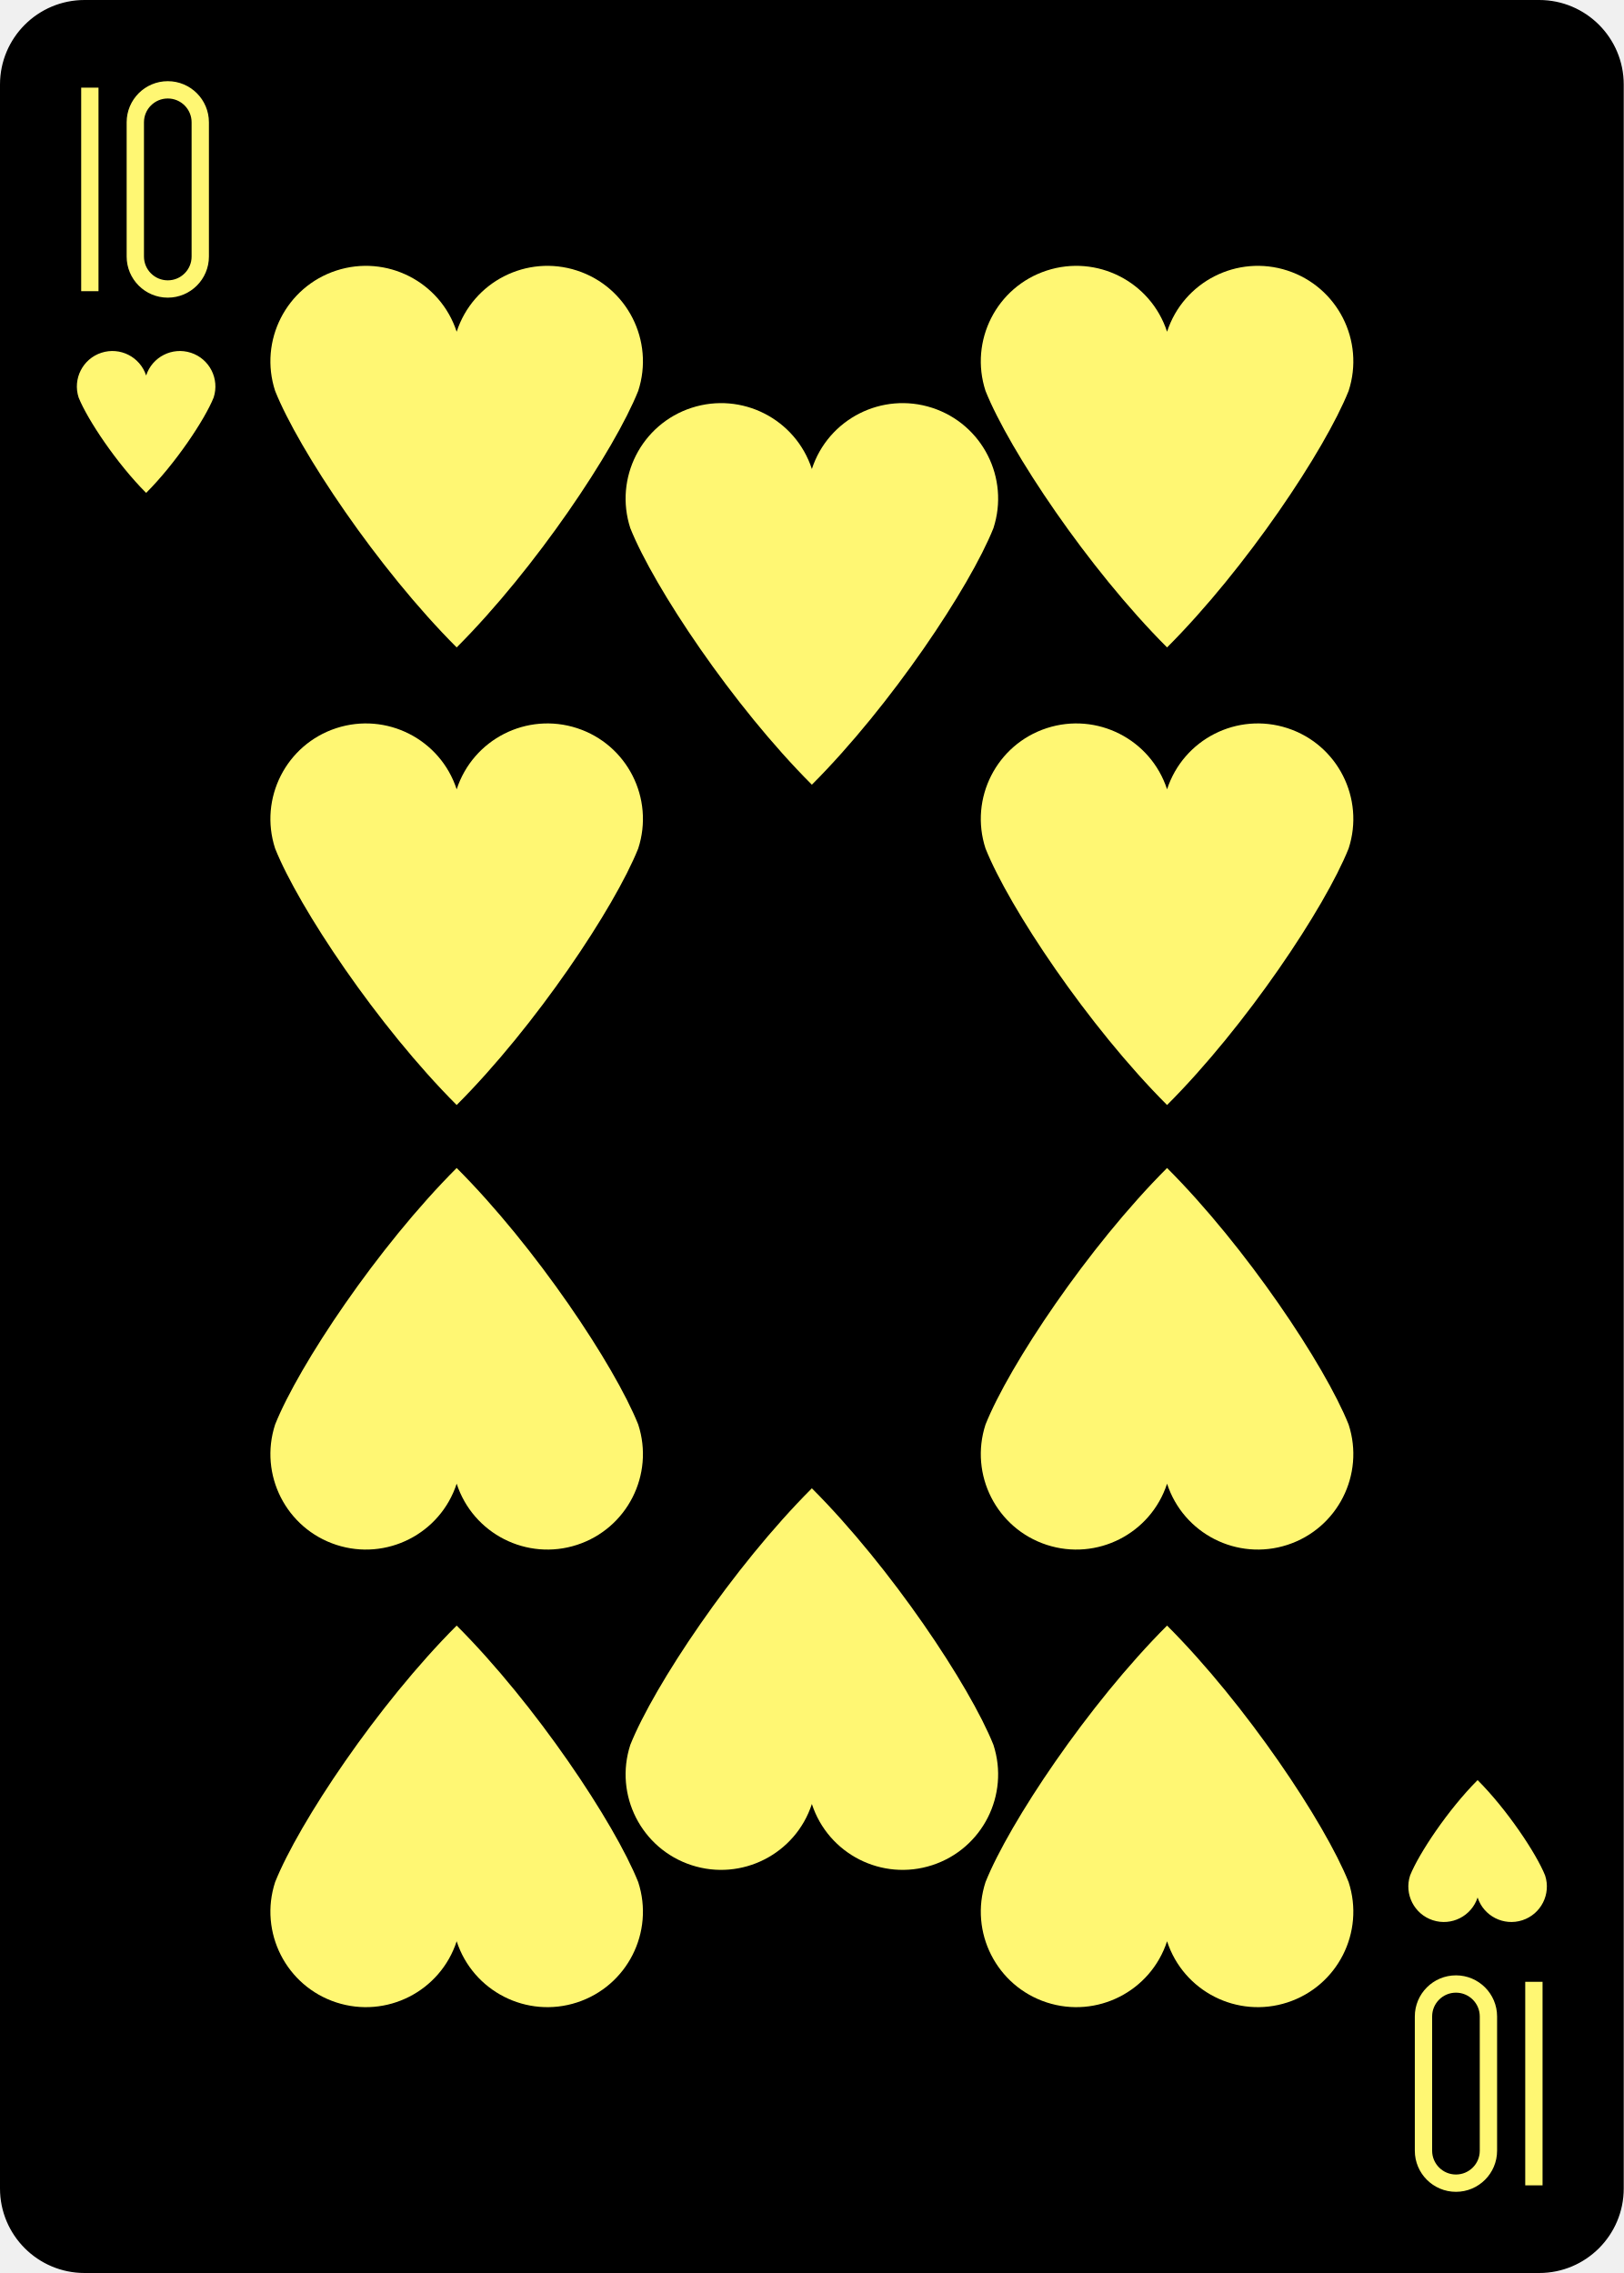
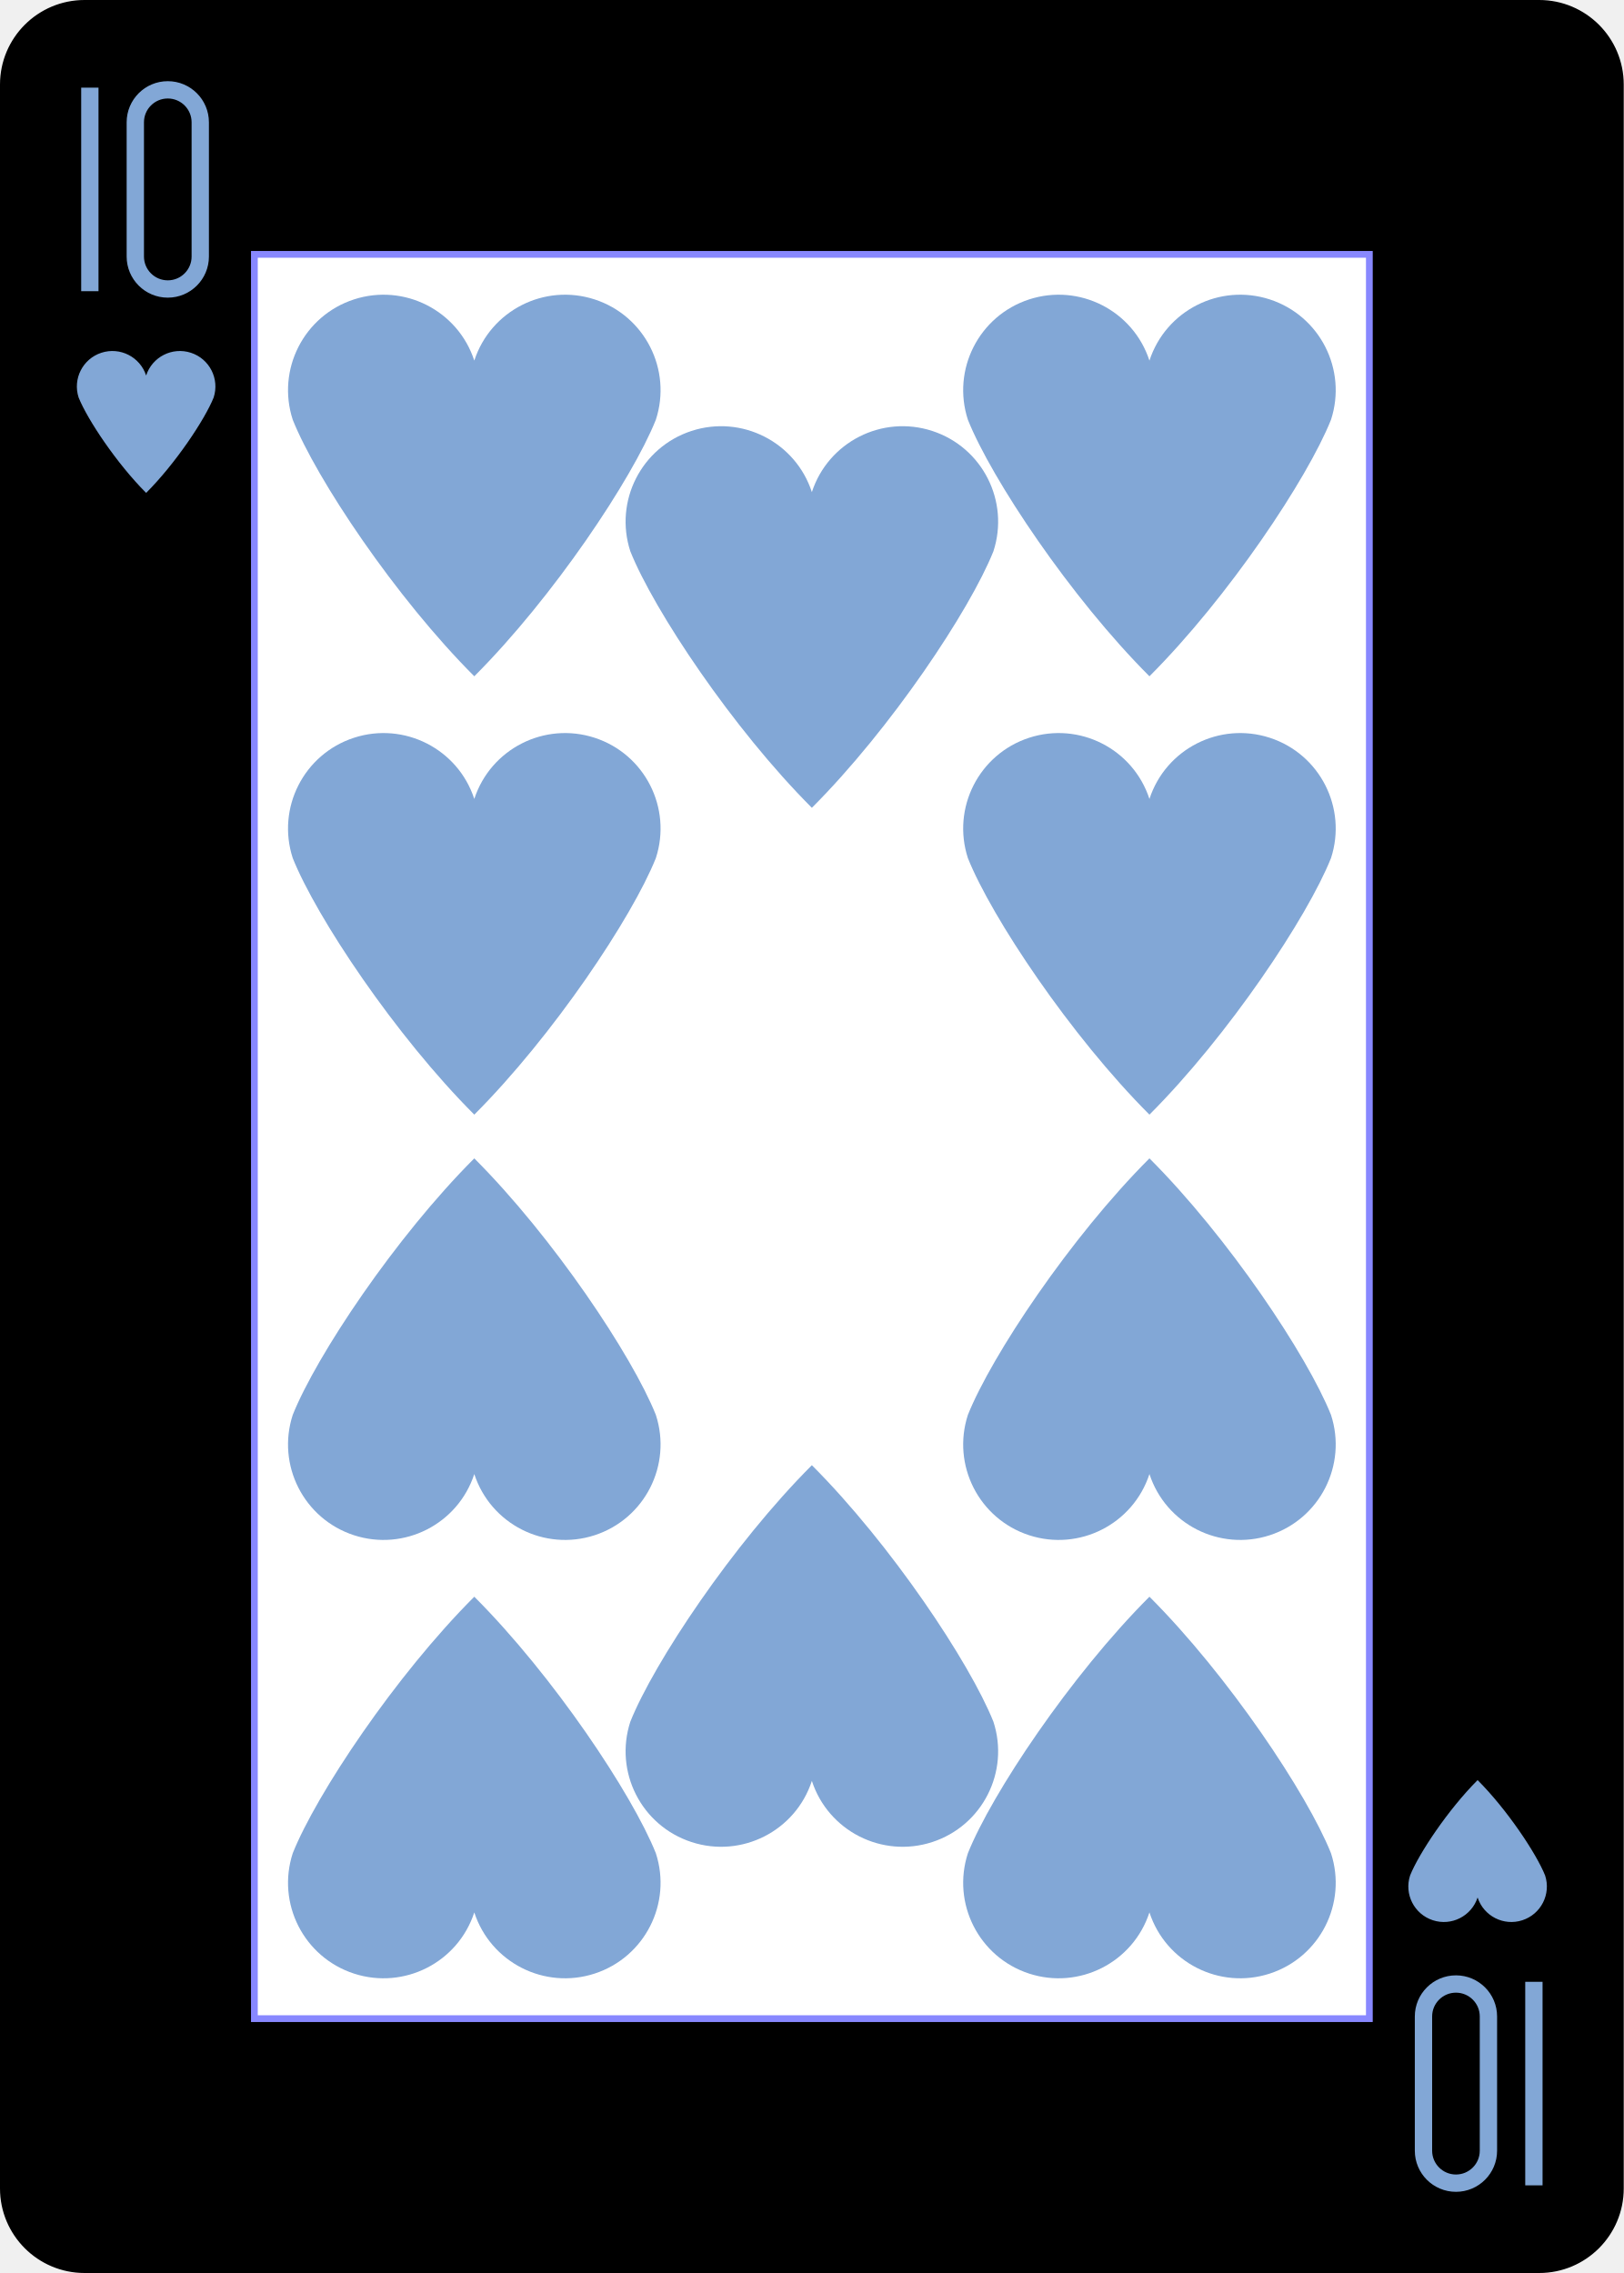
<svg xmlns="http://www.w3.org/2000/svg" xmlns:xlink="http://www.w3.org/1999/xlink" class="card" face="TH" height="3.5in" preserveAspectRatio="none" viewBox="-120 -168 240 336" width="2.5in">
  <defs>
-     <symbol id="SHT" viewBox="-600 -600 1200 1200" preserveAspectRatio="xMinYMid">
-       <path d="M0 -300A230 230 0 0 1 460 -150C400 0 200 300 0 500C-200 300 -400 0 -460 -150A230 230 0 0 1 0 -300Z" fill="#fff773" />
+     <symbol id="SHT" preserveAspectRatio="xMinYMid" viewBox="-600 -600 1200 1200">
+       <path d="M0 -300A230 230 0 0 1 460 -150C400 0 200 300 0 500C-200 300 -400 0 -460 -150A230 230 0 0 1 0 -300Z" fill="#82A7D6" />
    </symbol>
-     <symbol id="VHT" viewBox="-500 -500 1000 1000" preserveAspectRatio="xMinYMid">
-       <path d="M-260 430L-260 -430M-50 0L-50 -310A150 150 0 0 1 250 -310L250 310A150 150 0 0 1 -50 310Z" stroke="#fff773" stroke-width="80" stroke-linecap="square" stroke-miterlimit="1.5" fill="none" />
+     <symbol id="VHT" preserveAspectRatio="xMinYMid" viewBox="-500 -500 1000 1000">
+       <path d="M-260 430L-260 -430M-50 0L-50 -310A150 150 0 0 1 250 -310L250 310A150 150 0 0 1 -50 310Z" fill="none" stroke="#82A7D6" stroke-linecap="square" stroke-miterlimit="1.5" stroke-width="80" />
    </symbol>
+     <rect height="260.8" id="XHT" width="164.8" x="-82.4" y="-130.4" />
  </defs>
-   <rect width="239" height="335" x="-119.5" y="-167.5" rx="12" ry="12" fill="#000000" stroke="black" />
-   <use xlink:href="#VHT" height="32" width="32" x="-114.4" y="-156" />
-   <use xlink:href="#SHT" height="26.032" width="26.032" x="-111.416" y="-119" />
-   <use xlink:href="#SHT" height="70" width="70" x="-87.501" y="-136.463" />
-   <use xlink:href="#SHT" height="70" width="70" x="17.501" y="-136.463" />
-   <use xlink:href="#SHT" height="70" width="70" x="-87.501" y="-68.821" />
-   <use xlink:href="#SHT" height="70" width="70" x="17.501" y="-68.821" />
-   <use xlink:href="#SHT" height="70" width="70" x="-35" y="-116.17" />
+   <rect fill="#000000" height="335" rx="12" ry="12" stroke="#000000" width="239" x="-119.5" y="-167.5" />
+   <use fill="#FFF" height="260.8" stroke="#88f" width="164.8" xlink:href="#XHT" />
+   <use height="32" width="32" x="-114.4" y="-156" xlink:href="#VHT" />
+   <use height="26.032" width="26.032" x="-111.416" y="-119" xlink:href="#SHT" />
+   <use height="70" width="70" x="-84.896" y="-132.196" xlink:href="#SHT" />
+   <use height="70" width="70" x="14.896" y="-132.196" xlink:href="#SHT" />
+   <use height="70" width="70" x="-84.896" y="-67.398" xlink:href="#SHT" />
+   <use height="70" width="70" x="14.896" y="-67.398" xlink:href="#SHT" />
+   <use height="70" width="70" x="-35" y="-112.756" xlink:href="#SHT" />
  <g transform="rotate(180)">
-     <use xlink:href="#VHT" height="32" width="32" x="-114.4" y="-156" />
-     <use xlink:href="#SHT" height="26.032" width="26.032" x="-111.416" y="-119" />
-     <use xlink:href="#SHT" height="70" width="70" x="-87.501" y="-136.463" />
-     <use xlink:href="#SHT" height="70" width="70" x="17.501" y="-136.463" />
-     <use xlink:href="#SHT" height="70" width="70" x="-87.501" y="-68.821" />
-     <use xlink:href="#SHT" height="70" width="70" x="17.501" y="-68.821" />
-     <use xlink:href="#SHT" height="70" width="70" x="-35" y="-116.17" />
+     <use height="32" width="32" x="-114.4" y="-156" xlink:href="#VHT" />
+     <use height="26.032" width="26.032" x="-111.416" y="-119" xlink:href="#SHT" />
+     <use height="70" width="70" x="-84.896" y="-132.196" xlink:href="#SHT" />
+     <use height="70" width="70" x="14.896" y="-132.196" xlink:href="#SHT" />
+     <use height="70" width="70" x="-84.896" y="-67.398" xlink:href="#SHT" />
+     <use height="70" width="70" x="14.896" y="-67.398" xlink:href="#SHT" />
+     <use height="70" width="70" x="-35" y="-112.756" xlink:href="#SHT" />
  </g>
</svg>
